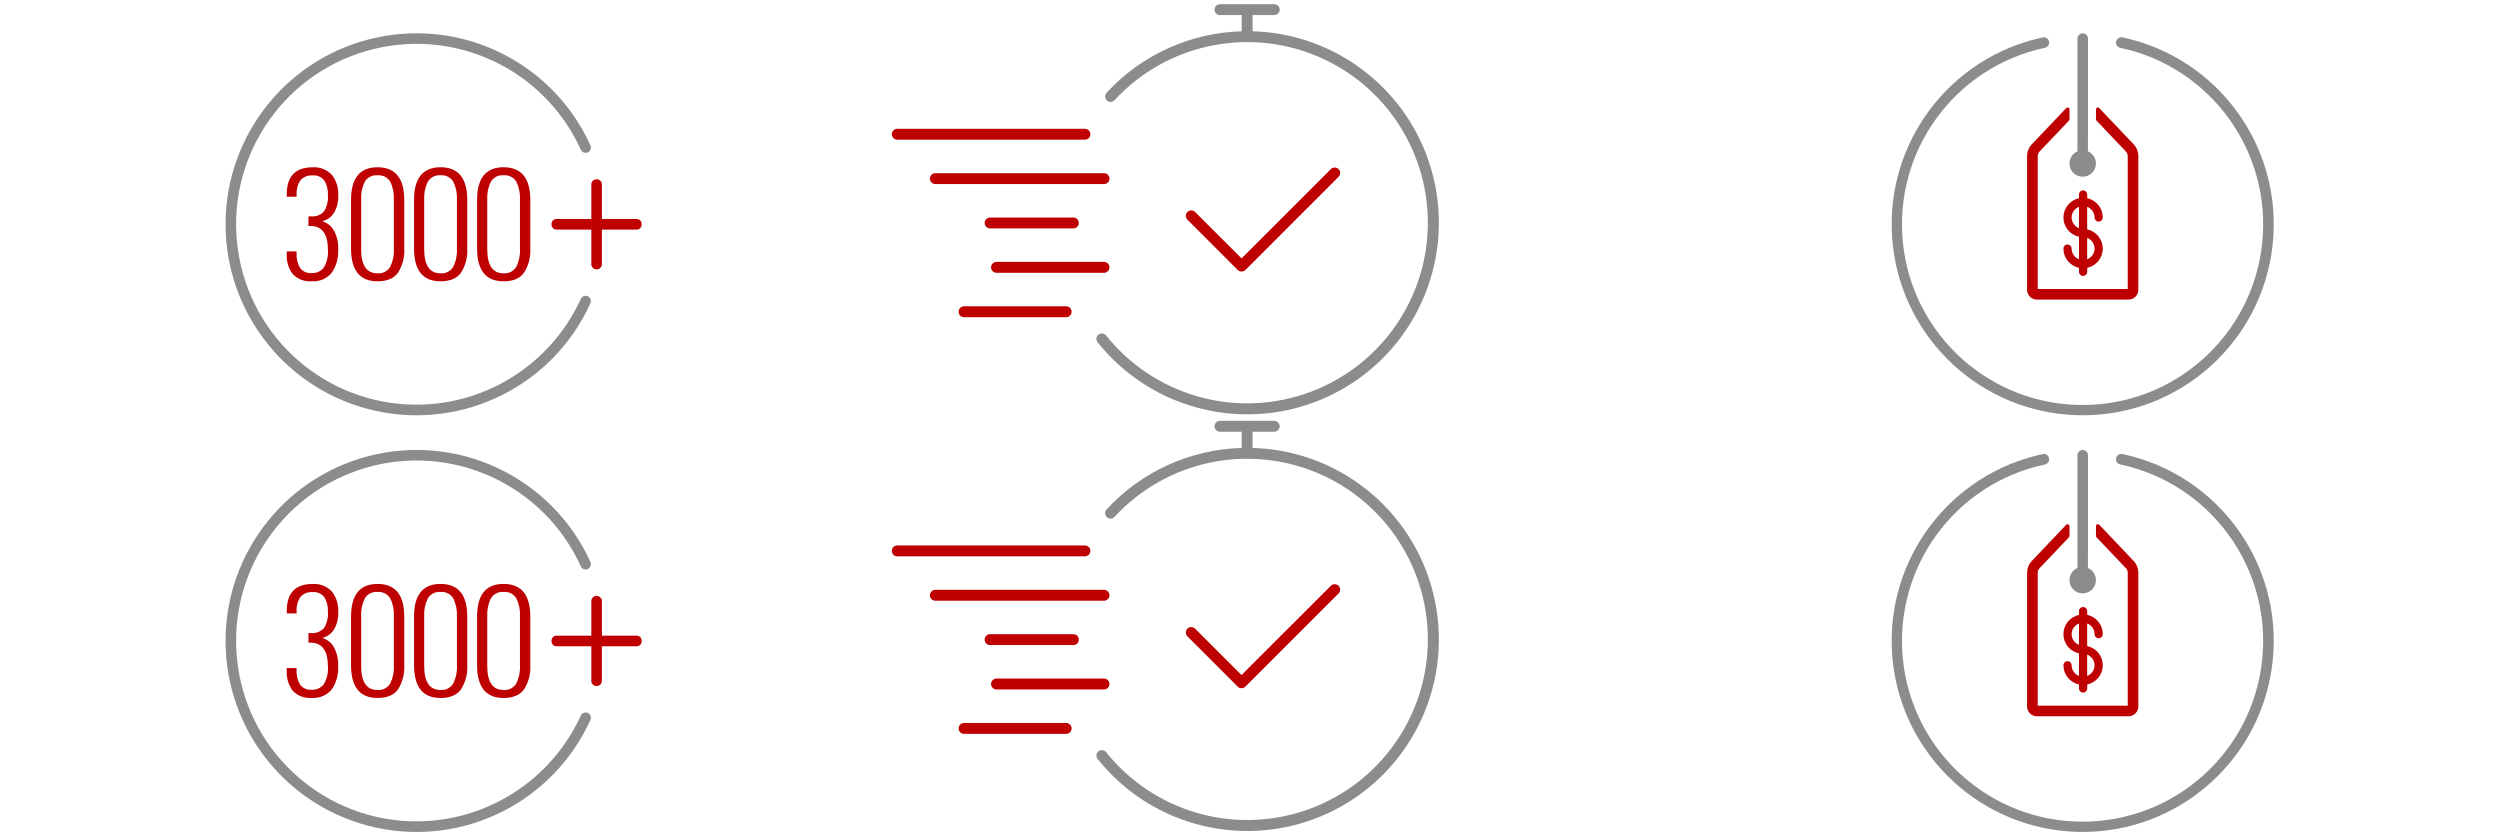
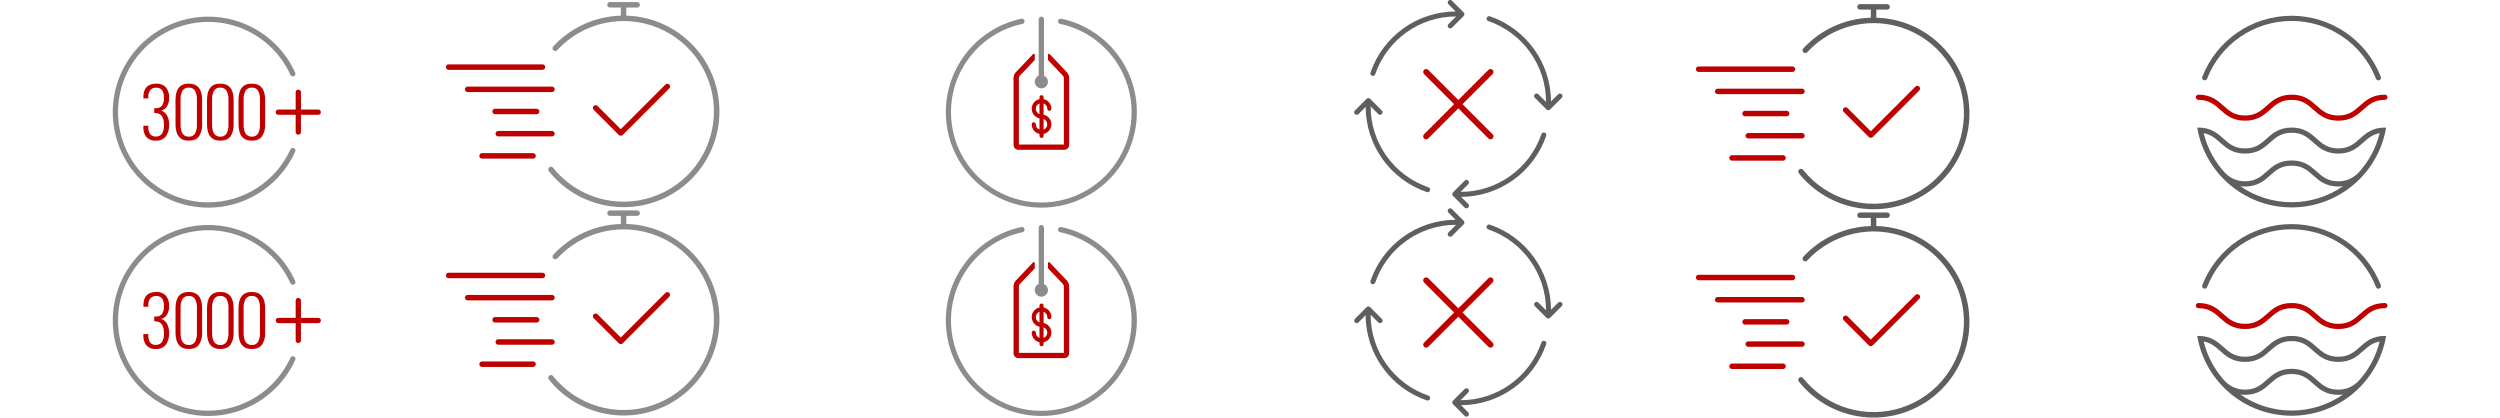
- <svg xmlns="http://www.w3.org/2000/svg" id="icons_spite_technology_200" width="600" height="200" viewBox="0 0 600 200">
-   <g id="icons_spite_technology_200-2" data-name="icons_spite_technology_200" transform="translate(0 100)">
-     <g id="icons_spite_technology_icon_3000">
-       <rect id="Rectangle_2" data-name="Rectangle 2" width="200" height="100" fill="#e2e2e2" opacity="0" />
-       <g id="Icn_3000" transform="translate(54 8)">
-         <path id="Circle" d="M45.912,89.124A43.3,43.3,0,1,1,85.4,27.934a1.252,1.252,0,0,0,1.145.749h0A1.283,1.283,0,0,0,87.7,26.867a45.837,45.837,0,1,0,.013,37.893,1.271,1.271,0,0,0-1.171-1.778h0a1.252,1.252,0,0,0-1.145.749A43.434,43.434,0,0,1,45.912,89.124Z" transform="translate(0 0.002)" fill="#8c8c8c" />
-         <path id="Color_Shape" d="M45.677,19.473V7.838q0-7.832,6.35-7.838c4.276,0,6.426,2.616,6.426,7.838V19.473a9.857,9.857,0,0,1-1.489,5.818c-.992,1.385-2.634,2.084-4.937,2.084C47.8,27.375,45.677,24.746,45.677,19.473ZM49,3.455a8.519,8.519,0,0,0-.878,4.23V19.677c0,3.861,1.3,5.779,3.906,5.779a3.246,3.246,0,0,0,3.054-1.549,8.424,8.424,0,0,0,.891-4.23V7.685a8.506,8.506,0,0,0-.879-4.23,3.234,3.234,0,0,0-3.066-1.525A3.2,3.2,0,0,0,49,3.455ZM30.548,19.473V7.838Q30.548.006,36.9,0c4.276,0,6.426,2.616,6.426,7.838V19.473a9.865,9.865,0,0,1-1.488,5.818c-.993,1.385-2.635,2.084-4.938,2.084C32.672,27.375,30.548,24.746,30.548,19.473ZM33.869,3.455a8.506,8.506,0,0,0-.879,4.23V19.677c0,3.861,1.3,5.779,3.906,5.779a3.248,3.248,0,0,0,3.055-1.549,8.437,8.437,0,0,0,.89-4.23V7.685a8.519,8.519,0,0,0-.878-4.23A3.237,3.237,0,0,0,36.9,1.931,3.2,3.2,0,0,0,33.869,3.455ZM15.43,19.473V7.838Q15.43.006,21.78,0c4.275,0,6.426,2.616,6.426,7.838V19.473a9.865,9.865,0,0,1-1.489,5.818c-.992,1.385-2.635,2.084-4.937,2.084Q15.424,27.375,15.43,19.473ZM18.738,3.455a8.519,8.519,0,0,0-.878,4.23V19.677c0,3.861,1.3,5.779,3.906,5.779a3.233,3.233,0,0,0,3.054-1.549,8.424,8.424,0,0,0,.891-4.23V7.685a8.506,8.506,0,0,0-.879-4.23,3.234,3.234,0,0,0-3.066-1.525A3.2,3.2,0,0,0,18.738,3.455ZM1.451,25.647A7.2,7.2,0,0,1,0,20.859V20.2H2.354v.559A6.224,6.224,0,0,0,3.22,24.2a3.084,3.084,0,0,0,2.748,1.194A3.417,3.417,0,0,0,8.9,24.072a7.343,7.343,0,0,0,.979-4.293q0-5.545-4.008-5.679H5.205V11.788h.661a3.691,3.691,0,0,0,3.079-1.194,6.368,6.368,0,0,0,.929-3.9,6.286,6.286,0,0,0-.827-3.481A3.127,3.127,0,0,0,6.236,1.969,3.544,3.544,0,0,0,3.309,3.087a5.692,5.692,0,0,0-.942,3.531v.458H.013V6.453Q.013.012,6.2.013a5.778,5.778,0,0,1,4.619,1.8,7.26,7.26,0,0,1,1.54,4.878,7.609,7.609,0,0,1-1.044,4.281,4.623,4.623,0,0,1-2.8,1.994,4.659,4.659,0,0,1,2.735,2.1,8.568,8.568,0,0,1,1.094,4.662,9.077,9.077,0,0,1-1.551,5.6,5.7,5.7,0,0,1-4.836,2.033A5.577,5.577,0,0,1,1.451,25.647ZM73.1,23.428V14.964H64.631a1.188,1.188,0,0,1-1.081-1.27,1.189,1.189,0,0,1,1.081-1.271H73.1V3.959a1.287,1.287,0,0,1,2.541,0v8.464H84.1a1.189,1.189,0,0,1,1.081,1.271,1.188,1.188,0,0,1-1.081,1.27H75.637v8.464a1.287,1.287,0,0,1-2.541,0Z" transform="translate(14.818 32.141)" fill="#be0000" />
+ <svg xmlns="http://www.w3.org/2000/svg" id="icons_spite_technology_200" width="1200" height="200.433" viewBox="0 0 1200 200.433">
+   <g id="icons_spite_technology_200_01">
+     <g id="icons_spite_technology_200-2" data-name="icons_spite_technology_200" transform="translate(0 100)">
+       <g id="icons_spite_technology_icon_3000">
+         <rect id="Rectangle_2" data-name="Rectangle 2" width="200" height="100" fill="#e2e2e2" opacity="0" />
+         <g id="Icn_3000" transform="translate(54 8)">
+           <path id="Circle" d="M45.912,89.124A43.3,43.3,0,1,1,85.4,27.934a1.252,1.252,0,0,0,1.145.749h0A1.283,1.283,0,0,0,87.7,26.867a45.837,45.837,0,1,0,.013,37.893,1.271,1.271,0,0,0-1.171-1.778h0a1.252,1.252,0,0,0-1.145.749A43.434,43.434,0,0,1,45.912,89.124Z" transform="translate(0 0.002)" fill="#8c8c8c" />
+           <path id="Color_Shape" d="M45.677,19.473V7.838q0-7.832,6.35-7.838c4.276,0,6.426,2.616,6.426,7.838V19.473a9.857,9.857,0,0,1-1.489,5.818c-.992,1.385-2.634,2.084-4.937,2.084C47.8,27.375,45.677,24.746,45.677,19.473ZM49,3.455a8.519,8.519,0,0,0-.878,4.23V19.677c0,3.861,1.3,5.779,3.906,5.779a3.246,3.246,0,0,0,3.054-1.549,8.424,8.424,0,0,0,.891-4.23V7.685a8.506,8.506,0,0,0-.879-4.23,3.234,3.234,0,0,0-3.066-1.525A3.2,3.2,0,0,0,49,3.455ZM30.548,19.473V7.838Q30.548.006,36.9,0c4.276,0,6.426,2.616,6.426,7.838V19.473a9.865,9.865,0,0,1-1.488,5.818c-.993,1.385-2.635,2.084-4.938,2.084C32.672,27.375,30.548,24.746,30.548,19.473ZM33.869,3.455a8.506,8.506,0,0,0-.879,4.23V19.677c0,3.861,1.3,5.779,3.906,5.779a3.248,3.248,0,0,0,3.055-1.549,8.437,8.437,0,0,0,.89-4.23V7.685a8.519,8.519,0,0,0-.878-4.23A3.237,3.237,0,0,0,36.9,1.931,3.2,3.2,0,0,0,33.869,3.455ZM15.43,19.473V7.838Q15.43.006,21.78,0c4.275,0,6.426,2.616,6.426,7.838V19.473a9.865,9.865,0,0,1-1.489,5.818c-.992,1.385-2.635,2.084-4.937,2.084Q15.424,27.375,15.43,19.473ZM18.738,3.455a8.519,8.519,0,0,0-.878,4.23V19.677c0,3.861,1.3,5.779,3.906,5.779a3.233,3.233,0,0,0,3.054-1.549,8.424,8.424,0,0,0,.891-4.23V7.685a8.506,8.506,0,0,0-.879-4.23,3.234,3.234,0,0,0-3.066-1.525A3.2,3.2,0,0,0,18.738,3.455ZM1.451,25.647A7.2,7.2,0,0,1,0,20.859V20.2H2.354v.559A6.224,6.224,0,0,0,3.22,24.2a3.084,3.084,0,0,0,2.748,1.194A3.417,3.417,0,0,0,8.9,24.072a7.343,7.343,0,0,0,.979-4.293q0-5.545-4.008-5.679H5.205V11.788h.661a3.691,3.691,0,0,0,3.079-1.194,6.368,6.368,0,0,0,.929-3.9,6.286,6.286,0,0,0-.827-3.481A3.127,3.127,0,0,0,6.236,1.969,3.544,3.544,0,0,0,3.309,3.087a5.692,5.692,0,0,0-.942,3.531v.458H.013V6.453Q.013.012,6.2.013a5.778,5.778,0,0,1,4.619,1.8,7.26,7.26,0,0,1,1.54,4.878,7.609,7.609,0,0,1-1.044,4.281,4.623,4.623,0,0,1-2.8,1.994,4.659,4.659,0,0,1,2.735,2.1,8.568,8.568,0,0,1,1.094,4.662,9.077,9.077,0,0,1-1.551,5.6,5.7,5.7,0,0,1-4.836,2.033A5.577,5.577,0,0,1,1.451,25.647ZM73.1,23.428V14.964H64.631a1.188,1.188,0,0,1-1.081-1.27,1.189,1.189,0,0,1,1.081-1.271H73.1V3.959a1.287,1.287,0,0,1,2.541,0v8.464H84.1a1.189,1.189,0,0,1,1.081,1.271,1.188,1.188,0,0,1-1.081,1.27H75.637v8.464a1.287,1.287,0,0,1-2.541,0Z" transform="translate(14.818 32.141)" fill="#be0000" />
+         </g>
+       </g>
+       <g id="icons_spite_technology_icon_speed" transform="translate(201)">
+         <rect id="Rectangle_2-2" data-name="Rectangle 2" width="200" height="100" transform="translate(-1)" fill="#e2e2e2" opacity="0" />
+         <g id="Icn_Speed" transform="translate(13 1)">
+           <path id="Circle-2" data-name="Circle" d="M.294,81.157a1.309,1.309,0,1,1,2.032-1.651A43.349,43.349,0,1,0,4.343,23.051a1.265,1.265,0,0,1-.943.42,1.315,1.315,0,0,1-.971-2.2A45.849,45.849,0,0,1,34.864,6.509V2.621H29.622a1.311,1.311,0,0,1,0-2.621h13.1a1.311,1.311,0,0,1,0,2.621H37.485V6.509c.274.008.55.018.825.03A45.975,45.975,0,1,1,.294,81.157Z" transform="translate(49.137)" fill="#8c8c8c" />
+           <path id="Color_Shape-2" data-name="Color_Shape" d="M17.337,45.225a1.311,1.311,0,0,1,0-2.621H41.909a1.311,1.311,0,0,1,0,2.621ZM25.161,34.57a1.31,1.31,0,1,1,0-2.62h25.8a1.31,1.31,0,0,1,0,2.62Zm57.875-.7L71.006,21.844A1.306,1.306,0,1,1,72.854,20L83.967,31.109l21.44-21.426a1.306,1.306,0,0,1,1.847,1.847L84.9,33.888a1.346,1.346,0,0,1-.931.38A1.272,1.272,0,0,1,83.036,33.874ZM23.588,23.916a1.311,1.311,0,0,1,0-2.621H43.639a1.311,1.311,0,0,1,0,2.621Zm-13.1-10.641a1.31,1.31,0,1,1,0-2.62H50.964a1.31,1.31,0,0,1,0,2.62ZM1.311,2.621A1.311,1.311,0,0,1,1.311,0h45.04a1.311,1.311,0,1,1,0,2.621Z" transform="translate(0 29.905)" fill="#be0000" />
+         </g>
+       </g>
+       <g id="icons_spite_technology_icon_price" transform="translate(415 -1)">
+         <rect id="Rectangle_2-3" data-name="Rectangle 2" width="200" height="100" transform="translate(-15 1)" fill="#e2e2e2" opacity="0" />
+         <g id="Icn_Price" transform="translate(39 9)">
+           <path id="Circle-3" data-name="Circle" d="M42.475,91.544A45.851,45.851,0,0,1,36.274.978a1.271,1.271,0,0,1,.509,2.491,43.341,43.341,0,1,0,18.07,0,1.263,1.263,0,0,1-1.017-1.233A1.292,1.292,0,0,1,55.373.966a45.85,45.85,0,0,1-9.519,90.7C44.738,91.666,43.609,91.626,42.475,91.544Zm2.5-57.26a3.153,3.153,0,0,1-2.16-2.122,3.185,3.185,0,0,1,1.766-3.85V1.271a1.271,1.271,0,1,1,2.542,0l-.013,27.042a3.224,3.224,0,0,1,1.919,2.91,3.174,3.174,0,0,1-3.173,3.18A3.4,3.4,0,0,1,44.979,34.285Z" transform="translate(0)" fill="#8c8c8c" />
+           <path id="Color_Shape-3" data-name="Color_Shape" d="M2.364,46.109A2.359,2.359,0,0,1,0,43.746V11.685A4.122,4.122,0,0,1,1.156,8.813L9.391.147a.461.461,0,0,1,.789.318V2.828a.5.5,0,0,1-.127.317L3,10.566a1.66,1.66,0,0,0-.444,1.118V43.568h21.6V11.685a1.6,1.6,0,0,0-.445-1.118L16.66,3.145a.5.5,0,0,1-.127-.317V.465A.455.455,0,0,1,17.32.147l8.234,8.667A4.139,4.139,0,0,1,26.7,11.685V43.746a2.359,2.359,0,0,1-2.364,2.363ZM12.455,39.4v-.918a4.711,4.711,0,0,1-3.733-4.606.97.97,0,0,1,.977-.989.988.988,0,0,1,.99.989,2.756,2.756,0,0,0,1.766,2.556V31.01a4.714,4.714,0,0,1,0-9.222v-.906a.981.981,0,0,1,.99-.99,1,1,0,0,1,.989.99v.895a4.725,4.725,0,0,1,3.733,4.617.989.989,0,1,1-1.978,0,2.756,2.756,0,0,0-1.767-2.556v5.418a4.713,4.713,0,0,1,.012,9.222V39.4a.99.99,0,1,1-1.979,0Zm1.967-2.968a2.74,2.74,0,0,0,0-5.123ZM10.689,26.394a2.761,2.761,0,0,0,1.766,2.567V23.839A2.728,2.728,0,0,0,10.689,26.394Z" transform="translate(32.5 17.796)" fill="#be0000" />
+         </g>
      </g>
    </g>
-     <g id="icons_spite_technology_icon_speed" transform="translate(201)">
-       <rect id="Rectangle_2-2" data-name="Rectangle 2" width="200" height="100" transform="translate(-1)" fill="#e2e2e2" opacity="0" />
-       <g id="Icn_Speed" transform="translate(13 1)">
-         <path id="Circle-2" data-name="Circle" d="M.294,81.157a1.309,1.309,0,1,1,2.032-1.651A43.349,43.349,0,1,0,4.343,23.051a1.265,1.265,0,0,1-.943.42,1.315,1.315,0,0,1-.971-2.2A45.849,45.849,0,0,1,34.864,6.509V2.621H29.622a1.311,1.311,0,0,1,0-2.621h13.1a1.311,1.311,0,0,1,0,2.621H37.485V6.509c.274.008.55.018.825.03A45.975,45.975,0,1,1,.294,81.157Z" transform="translate(49.137)" fill="#8c8c8c" />
-         <path id="Color_Shape-2" data-name="Color_Shape" d="M17.337,45.225a1.311,1.311,0,0,1,0-2.621H41.909a1.311,1.311,0,0,1,0,2.621ZM25.161,34.57a1.31,1.31,0,1,1,0-2.62h25.8a1.31,1.31,0,0,1,0,2.62Zm57.875-.7L71.006,21.844A1.306,1.306,0,1,1,72.854,20L83.967,31.109l21.44-21.426a1.306,1.306,0,0,1,1.847,1.847L84.9,33.888a1.346,1.346,0,0,1-.931.38A1.272,1.272,0,0,1,83.036,33.874ZM23.588,23.916a1.311,1.311,0,0,1,0-2.621H43.639a1.311,1.311,0,0,1,0,2.621Zm-13.1-10.641a1.31,1.31,0,1,1,0-2.62H50.964a1.31,1.31,0,0,1,0,2.62ZM1.311,2.621A1.311,1.311,0,0,1,1.311,0h45.04a1.311,1.311,0,1,1,0,2.621Z" transform="translate(0 29.905)" fill="#be0000" />
+     <g id="icons_spite_technology_200_hover">
+       <g id="icons_spite_technology_icon_3000-2" data-name="icons_spite_technology_icon_3000">
+         <rect id="Rectangle_2-4" data-name="Rectangle 2" width="200" height="100" fill="#e2e2e2" opacity="0" />
+         <g id="Icn_3000-2" data-name="Icn_3000" transform="translate(54 8)">
+           <path id="Circle-4" data-name="Circle" d="M45.912,89.124A43.3,43.3,0,1,1,85.4,27.934a1.252,1.252,0,0,0,1.145.749h0A1.283,1.283,0,0,0,87.7,26.867a45.837,45.837,0,1,0,.013,37.893,1.271,1.271,0,0,0-1.171-1.778h0a1.252,1.252,0,0,0-1.145.749A43.434,43.434,0,0,1,45.912,89.124Z" transform="translate(0 0.002)" fill="#8c8c8c" />
+           <path id="Color_Shape-4" data-name="Color_Shape" d="M45.677,19.473V7.838q0-7.832,6.35-7.838c4.276,0,6.426,2.616,6.426,7.838V19.473a9.857,9.857,0,0,1-1.489,5.818c-.992,1.385-2.634,2.084-4.937,2.084C47.8,27.375,45.677,24.746,45.677,19.473ZM49,3.455a8.519,8.519,0,0,0-.878,4.23V19.677c0,3.861,1.3,5.779,3.906,5.779a3.246,3.246,0,0,0,3.054-1.549,8.424,8.424,0,0,0,.891-4.23V7.685a8.506,8.506,0,0,0-.879-4.23,3.234,3.234,0,0,0-3.066-1.525A3.2,3.2,0,0,0,49,3.455ZM30.548,19.473V7.838Q30.548.006,36.9,0c4.276,0,6.426,2.616,6.426,7.838V19.473a9.865,9.865,0,0,1-1.488,5.818c-.993,1.385-2.635,2.084-4.938,2.084C32.672,27.375,30.548,24.746,30.548,19.473ZM33.869,3.455a8.506,8.506,0,0,0-.879,4.23V19.677c0,3.861,1.3,5.779,3.906,5.779a3.248,3.248,0,0,0,3.055-1.549,8.437,8.437,0,0,0,.89-4.23V7.685a8.519,8.519,0,0,0-.878-4.23A3.237,3.237,0,0,0,36.9,1.931,3.2,3.2,0,0,0,33.869,3.455ZM15.43,19.473V7.838Q15.43.006,21.78,0c4.275,0,6.426,2.616,6.426,7.838V19.473a9.865,9.865,0,0,1-1.489,5.818c-.992,1.385-2.635,2.084-4.937,2.084Q15.424,27.375,15.43,19.473ZM18.738,3.455a8.519,8.519,0,0,0-.878,4.23V19.677c0,3.861,1.3,5.779,3.906,5.779a3.233,3.233,0,0,0,3.054-1.549,8.424,8.424,0,0,0,.891-4.23V7.685a8.506,8.506,0,0,0-.879-4.23,3.234,3.234,0,0,0-3.066-1.525A3.2,3.2,0,0,0,18.738,3.455ZM1.451,25.647A7.2,7.2,0,0,1,0,20.859V20.2H2.354v.559A6.224,6.224,0,0,0,3.22,24.2a3.084,3.084,0,0,0,2.748,1.194A3.417,3.417,0,0,0,8.9,24.072a7.343,7.343,0,0,0,.979-4.293q0-5.545-4.008-5.679H5.205V11.788h.661a3.691,3.691,0,0,0,3.079-1.194,6.368,6.368,0,0,0,.929-3.9,6.286,6.286,0,0,0-.827-3.481A3.127,3.127,0,0,0,6.236,1.969,3.544,3.544,0,0,0,3.309,3.087a5.692,5.692,0,0,0-.942,3.531v.458H.013V6.453Q.013.012,6.2.013a5.778,5.778,0,0,1,4.619,1.8,7.26,7.26,0,0,1,1.54,4.878,7.609,7.609,0,0,1-1.044,4.281,4.623,4.623,0,0,1-2.8,1.994,4.659,4.659,0,0,1,2.735,2.1,8.568,8.568,0,0,1,1.094,4.662,9.077,9.077,0,0,1-1.551,5.6,5.7,5.7,0,0,1-4.836,2.033A5.577,5.577,0,0,1,1.451,25.647ZM73.1,23.428V14.964H64.631a1.188,1.188,0,0,1-1.081-1.27,1.189,1.189,0,0,1,1.081-1.271H73.1V3.959a1.287,1.287,0,0,1,2.541,0v8.464H84.1a1.189,1.189,0,0,1,1.081,1.271,1.188,1.188,0,0,1-1.081,1.27H75.637v8.464a1.287,1.287,0,0,1-2.541,0Z" transform="translate(14.818 32.141)" fill="#be0000" />
+         </g>
      </g>
-     </g>
-     <g id="icons_spite_technology_icon_price" transform="translate(415 -1)">
-       <rect id="Rectangle_2-3" data-name="Rectangle 2" width="200" height="100" transform="translate(-15 1)" fill="#e2e2e2" opacity="0" />
-       <g id="Icn_Price" transform="translate(39 9)">
-         <path id="Circle-3" data-name="Circle" d="M42.475,91.544A45.851,45.851,0,0,1,36.274.978a1.271,1.271,0,0,1,.509,2.491,43.341,43.341,0,1,0,18.07,0,1.263,1.263,0,0,1-1.017-1.233A1.292,1.292,0,0,1,55.373.966a45.85,45.85,0,0,1-9.519,90.7C44.738,91.666,43.609,91.626,42.475,91.544Zm2.5-57.26a3.153,3.153,0,0,1-2.16-2.122,3.185,3.185,0,0,1,1.766-3.85V1.271a1.271,1.271,0,1,1,2.542,0l-.013,27.042a3.224,3.224,0,0,1,1.919,2.91,3.174,3.174,0,0,1-3.173,3.18A3.4,3.4,0,0,1,44.979,34.285Z" transform="translate(0)" fill="#8c8c8c" />
-         <path id="Color_Shape-3" data-name="Color_Shape" d="M2.364,46.109A2.359,2.359,0,0,1,0,43.746V11.685A4.122,4.122,0,0,1,1.156,8.813L9.391.147a.461.461,0,0,1,.789.318V2.828a.5.5,0,0,1-.127.317L3,10.566a1.66,1.66,0,0,0-.444,1.118V43.568h21.6V11.685a1.6,1.6,0,0,0-.445-1.118L16.66,3.145a.5.5,0,0,1-.127-.317V.465A.455.455,0,0,1,17.32.147l8.234,8.667A4.139,4.139,0,0,1,26.7,11.685V43.746a2.359,2.359,0,0,1-2.364,2.363ZM12.455,39.4v-.918a4.711,4.711,0,0,1-3.733-4.606.97.97,0,0,1,.977-.989.988.988,0,0,1,.99.989,2.756,2.756,0,0,0,1.766,2.556V31.01a4.714,4.714,0,0,1,0-9.222v-.906a.981.981,0,0,1,.99-.99,1,1,0,0,1,.989.99v.895a4.725,4.725,0,0,1,3.733,4.617.989.989,0,1,1-1.978,0,2.756,2.756,0,0,0-1.767-2.556v5.418a4.713,4.713,0,0,1,.012,9.222V39.4a.99.99,0,1,1-1.979,0Zm1.967-2.968a2.74,2.74,0,0,0,0-5.123ZM10.689,26.394a2.761,2.761,0,0,0,1.766,2.567V23.839A2.728,2.728,0,0,0,10.689,26.394Z" transform="translate(32.5 17.796)" fill="#be0000" />
+       <g id="icons_spite_technology_icon_speed-2" data-name="icons_spite_technology_icon_speed" transform="translate(201)">
+         <rect id="Rectangle_2-5" data-name="Rectangle 2" width="200" height="100" transform="translate(-1)" fill="#e2e2e2" opacity="0" />
+         <g id="Icn_Speed-2" data-name="Icn_Speed" transform="translate(13 1)">
+           <path id="Circle-5" data-name="Circle" d="M.294,81.157a1.309,1.309,0,1,1,2.032-1.651A43.349,43.349,0,1,0,4.343,23.051a1.265,1.265,0,0,1-.943.42,1.315,1.315,0,0,1-.971-2.2A45.849,45.849,0,0,1,34.864,6.509V2.621H29.622a1.311,1.311,0,0,1,0-2.621h13.1a1.311,1.311,0,0,1,0,2.621H37.485V6.509c.274.008.55.018.825.03A45.975,45.975,0,1,1,.294,81.157Z" transform="translate(49.137)" fill="#8c8c8c" />
+           <path id="Color_Shape-5" data-name="Color_Shape" d="M17.337,45.225a1.311,1.311,0,0,1,0-2.621H41.909a1.311,1.311,0,0,1,0,2.621ZM25.161,34.57a1.31,1.31,0,1,1,0-2.62h25.8a1.31,1.31,0,0,1,0,2.62Zm57.875-.7L71.006,21.844A1.306,1.306,0,1,1,72.854,20L83.967,31.109l21.44-21.426a1.306,1.306,0,0,1,1.847,1.847L84.9,33.888a1.346,1.346,0,0,1-.931.38A1.272,1.272,0,0,1,83.036,33.874ZM23.588,23.916a1.311,1.311,0,0,1,0-2.621H43.639a1.311,1.311,0,0,1,0,2.621Zm-13.1-10.641a1.31,1.31,0,1,1,0-2.62H50.964a1.31,1.31,0,0,1,0,2.62ZM1.311,2.621A1.311,1.311,0,0,1,1.311,0h45.04a1.311,1.311,0,1,1,0,2.621Z" transform="translate(0 29.905)" fill="#be0000" />
+         </g>
+       </g>
+       <g id="icons_spite_technology_icon_price-2" data-name="icons_spite_technology_icon_price" transform="translate(415 -1)">
+         <rect id="Rectangle_2-6" data-name="Rectangle 2" width="200" height="100" transform="translate(-15 1)" fill="#e2e2e2" opacity="0" />
+         <g id="Icn_Price-2" data-name="Icn_Price" transform="translate(39 9)">
+           <path id="Circle-6" data-name="Circle" d="M42.475,91.544A45.851,45.851,0,0,1,36.274.978a1.271,1.271,0,0,1,.509,2.491,43.341,43.341,0,1,0,18.07,0,1.263,1.263,0,0,1-1.017-1.233A1.292,1.292,0,0,1,55.373.966a45.85,45.85,0,0,1-9.519,90.7C44.738,91.666,43.609,91.626,42.475,91.544Zm2.5-57.26a3.153,3.153,0,0,1-2.16-2.122,3.185,3.185,0,0,1,1.766-3.85V1.271a1.271,1.271,0,1,1,2.542,0l-.013,27.042a3.224,3.224,0,0,1,1.919,2.91,3.174,3.174,0,0,1-3.173,3.18A3.4,3.4,0,0,1,44.979,34.285Z" transform="translate(0)" fill="#8c8c8c" />
+           <path id="Color_Shape-6" data-name="Color_Shape" d="M2.364,46.109A2.359,2.359,0,0,1,0,43.746V11.685A4.122,4.122,0,0,1,1.156,8.813L9.391.147a.461.461,0,0,1,.789.318V2.828a.5.5,0,0,1-.127.317L3,10.566a1.66,1.66,0,0,0-.444,1.118V43.568h21.6V11.685a1.6,1.6,0,0,0-.445-1.118L16.66,3.145a.5.5,0,0,1-.127-.317V.465A.455.455,0,0,1,17.32.147l8.234,8.667A4.139,4.139,0,0,1,26.7,11.685V43.746a2.359,2.359,0,0,1-2.364,2.363ZM12.455,39.4v-.918a4.711,4.711,0,0,1-3.733-4.606.97.97,0,0,1,.977-.989.988.988,0,0,1,.99.989,2.756,2.756,0,0,0,1.766,2.556V31.01a4.714,4.714,0,0,1,0-9.222v-.906a.981.981,0,0,1,.99-.99,1,1,0,0,1,.989.99v.895a4.725,4.725,0,0,1,3.733,4.617.989.989,0,1,1-1.978,0,2.756,2.756,0,0,0-1.767-2.556v5.418a4.713,4.713,0,0,1,.012,9.222V39.4a.99.99,0,1,1-1.979,0Zm1.967-2.968a2.74,2.74,0,0,0,0-5.123ZM10.689,26.394a2.761,2.761,0,0,0,1.766,2.567V23.839A2.728,2.728,0,0,0,10.689,26.394Z" transform="translate(32.5 17.796)" fill="#be0000" />
+         </g>
      </g>
    </g>
  </g>
-   <g id="icons_spite_technology_200_hover">
-     <g id="icons_spite_technology_icon_3000-2" data-name="icons_spite_technology_icon_3000">
-       <rect id="Rectangle_2-4" data-name="Rectangle 2" width="200" height="100" fill="#e2e2e2" opacity="0" />
-       <g id="Icn_3000-2" data-name="Icn_3000" transform="translate(54 8)">
-         <path id="Circle-4" data-name="Circle" d="M45.912,89.124A43.3,43.3,0,1,1,85.4,27.934a1.252,1.252,0,0,0,1.145.749h0A1.283,1.283,0,0,0,87.7,26.867a45.837,45.837,0,1,0,.013,37.893,1.271,1.271,0,0,0-1.171-1.778h0a1.252,1.252,0,0,0-1.145.749A43.434,43.434,0,0,1,45.912,89.124Z" transform="translate(0 0.002)" fill="#8c8c8c" />
-         <path id="Color_Shape-4" data-name="Color_Shape" d="M45.677,19.473V7.838q0-7.832,6.35-7.838c4.276,0,6.426,2.616,6.426,7.838V19.473a9.857,9.857,0,0,1-1.489,5.818c-.992,1.385-2.634,2.084-4.937,2.084C47.8,27.375,45.677,24.746,45.677,19.473ZM49,3.455a8.519,8.519,0,0,0-.878,4.23V19.677c0,3.861,1.3,5.779,3.906,5.779a3.246,3.246,0,0,0,3.054-1.549,8.424,8.424,0,0,0,.891-4.23V7.685a8.506,8.506,0,0,0-.879-4.23,3.234,3.234,0,0,0-3.066-1.525A3.2,3.2,0,0,0,49,3.455ZM30.548,19.473V7.838Q30.548.006,36.9,0c4.276,0,6.426,2.616,6.426,7.838V19.473a9.865,9.865,0,0,1-1.488,5.818c-.993,1.385-2.635,2.084-4.938,2.084C32.672,27.375,30.548,24.746,30.548,19.473ZM33.869,3.455a8.506,8.506,0,0,0-.879,4.23V19.677c0,3.861,1.3,5.779,3.906,5.779a3.248,3.248,0,0,0,3.055-1.549,8.437,8.437,0,0,0,.89-4.23V7.685a8.519,8.519,0,0,0-.878-4.23A3.237,3.237,0,0,0,36.9,1.931,3.2,3.2,0,0,0,33.869,3.455ZM15.43,19.473V7.838Q15.43.006,21.78,0c4.275,0,6.426,2.616,6.426,7.838V19.473a9.865,9.865,0,0,1-1.489,5.818c-.992,1.385-2.635,2.084-4.937,2.084Q15.424,27.375,15.43,19.473ZM18.738,3.455a8.519,8.519,0,0,0-.878,4.23V19.677c0,3.861,1.3,5.779,3.906,5.779a3.233,3.233,0,0,0,3.054-1.549,8.424,8.424,0,0,0,.891-4.23V7.685a8.506,8.506,0,0,0-.879-4.23,3.234,3.234,0,0,0-3.066-1.525A3.2,3.2,0,0,0,18.738,3.455ZM1.451,25.647A7.2,7.2,0,0,1,0,20.859V20.2H2.354v.559A6.224,6.224,0,0,0,3.22,24.2a3.084,3.084,0,0,0,2.748,1.194A3.417,3.417,0,0,0,8.9,24.072a7.343,7.343,0,0,0,.979-4.293q0-5.545-4.008-5.679H5.205V11.788h.661a3.691,3.691,0,0,0,3.079-1.194,6.368,6.368,0,0,0,.929-3.9,6.286,6.286,0,0,0-.827-3.481A3.127,3.127,0,0,0,6.236,1.969,3.544,3.544,0,0,0,3.309,3.087a5.692,5.692,0,0,0-.942,3.531v.458H.013V6.453Q.013.012,6.2.013a5.778,5.778,0,0,1,4.619,1.8,7.26,7.26,0,0,1,1.54,4.878,7.609,7.609,0,0,1-1.044,4.281,4.623,4.623,0,0,1-2.8,1.994,4.659,4.659,0,0,1,2.735,2.1,8.568,8.568,0,0,1,1.094,4.662,9.077,9.077,0,0,1-1.551,5.6,5.7,5.7,0,0,1-4.836,2.033A5.577,5.577,0,0,1,1.451,25.647ZM73.1,23.428V14.964H64.631a1.188,1.188,0,0,1-1.081-1.27,1.189,1.189,0,0,1,1.081-1.271H73.1V3.959a1.287,1.287,0,0,1,2.541,0v8.464H84.1a1.189,1.189,0,0,1,1.081,1.271,1.188,1.188,0,0,1-1.081,1.27H75.637v8.464a1.287,1.287,0,0,1-2.541,0Z" transform="translate(14.818 32.141)" fill="#be0000" />
+   <g id="icons_spite_technology_200_02" transform="translate(600)">
+     <g id="icons_spite_technology_200-3" data-name="icons_spite_technology_200" transform="translate(0 100)">
+       <g id="icons_spite_technology_icon_norequotes">
+         <rect id="Rectangle_2-7" data-name="Rectangle 2" width="200" height="99.558" fill="#e2e2e2" opacity="0" />
+         <g id="Icn_No_Requotes" transform="translate(50 0)">
+           <path id="Grey_Shape" d="M53.042,99.646l-5.616-5.614a1.2,1.2,0,0,1,0-1.7l5.616-5.615a1.209,1.209,0,0,1,2.061.856,1.2,1.2,0,0,1-.35.855L51.077,92.1h.013A41.086,41.086,0,0,0,89.9,64.359a1.212,1.212,0,0,1,2.3.759A43.448,43.448,0,0,1,51.318,94.5l3.434,3.433a1.247,1.247,0,0,1,.35.856A1.209,1.209,0,0,1,53.883,100,1.174,1.174,0,0,1,53.042,99.646ZM34.885,92.2A43.451,43.451,0,0,1,5.5,51.323L2.065,54.756a1.245,1.245,0,0,1-.856.35,1.208,1.208,0,0,1-.855-2.06l5.614-5.614a1.2,1.2,0,0,1,1.7,0l5.613,5.614a1.208,1.208,0,0,1-.855,2.06,1.189,1.189,0,0,1-.856-.35L7.9,51.082v.013A41.085,41.085,0,0,0,35.643,89.9a1.215,1.215,0,0,1-.379,2.364A1.179,1.179,0,0,1,34.885,92.2ZM92.33,52.564,86.716,46.95a1.208,1.208,0,0,1,.855-2.06,1.193,1.193,0,0,1,.855.35L92.1,48.914V48.9A41.085,41.085,0,0,0,64.354,10.1a1.206,1.206,0,0,1,.76-2.289A43.447,43.447,0,0,1,94.5,48.685l3.434-3.434a1.24,1.24,0,0,1,.855-.348,1.2,1.2,0,0,1,.855,2.047l-5.614,5.614a1.2,1.2,0,0,1-1.7,0ZM7.813,34.891a43.43,43.43,0,0,1,40.867-29.4L45.247,2.061a1.242,1.242,0,0,1-.35-.855,1.2,1.2,0,0,1,2.06-.844l5.614,5.614a1.2,1.2,0,0,1,0,1.7l-5.614,5.614a1.208,1.208,0,0,1-2.06-.855,1.191,1.191,0,0,1,.35-.855L48.921,7.9h-.011A41.087,41.087,0,0,0,10.1,35.65a1.206,1.206,0,0,1-2.288-.759Z" fill="#5f5f5f" />
+           <path id="Color_Shape-7" data-name="Color_Shape" d="M60.335,28.01a1.414,1.414,0,0,0-2.41-1L43.467,41.467,29.01,27.01a1.414,1.414,0,0,0-2,2L41.467,43.466,27.01,57.923a1.425,1.425,0,0,0,0,2,1.392,1.392,0,0,0,1,.41,1.413,1.413,0,0,0,1-.41L43.467,45.466,57.925,59.923a1.392,1.392,0,0,0,1,.41,1.414,1.414,0,0,0,1-2.409L45.467,43.466,59.925,29.009A1.392,1.392,0,0,0,60.335,28.01Z" transform="translate(6.531 6.538)" fill="#be0000" />
+         </g>
+       </g>
+       <g id="icons_spite_technology_icon_speed2" transform="translate(200)">
+         <rect id="Rectangle_2-8" data-name="Rectangle 2" width="200" height="99.558" fill="#e2e2e2" opacity="0" />
+         <g id="Icn_Speed-3" data-name="Icn_Speed" transform="translate(14 1.991)">
+           <path id="Grey_Shape-2" data-name="Grey_Shape" d="M.294,81.157a1.309,1.309,0,1,1,2.032-1.651A43.349,43.349,0,1,0,4.343,23.051a1.265,1.265,0,0,1-.943.42,1.315,1.315,0,0,1-.971-2.2A45.849,45.849,0,0,1,34.864,6.509V2.621H29.622a1.311,1.311,0,0,1,0-2.621h13.1a1.311,1.311,0,0,1,0,2.621H37.485V6.509c.274.008.55.018.825.03A45.975,45.975,0,1,1,.294,81.157Z" transform="translate(49.137)" fill="#5f5f5f" />
+           <path id="Color_Shape-8" data-name="Color_Shape" d="M17.337,45.225a1.311,1.311,0,0,1,0-2.621H41.909a1.311,1.311,0,0,1,0,2.621ZM25.161,34.57a1.31,1.31,0,1,1,0-2.62h25.8a1.31,1.31,0,0,1,0,2.62Zm57.875-.7L71.006,21.844A1.306,1.306,0,1,1,72.854,20L83.967,31.109l21.44-21.426a1.306,1.306,0,0,1,1.847,1.847L84.9,33.888a1.346,1.346,0,0,1-.931.38A1.272,1.272,0,0,1,83.036,33.874ZM23.588,23.916a1.311,1.311,0,0,1,0-2.621H43.639a1.311,1.311,0,0,1,0,2.621Zm-13.1-10.641a1.31,1.31,0,1,1,0-2.62H50.964a1.31,1.31,0,0,1,0,2.62ZM1.311,2.621A1.311,1.311,0,0,1,1.311,0h45.04a1.311,1.311,0,1,1,0,2.621Z" transform="translate(0 29.905)" fill="#be0000" />
+         </g>
+       </g>
+       <g id="icons_spite_technology_icon_deep" transform="translate(400)">
+         <rect id="Rectangle_2-9" data-name="Rectangle 2" width="200" height="99.558" fill="#e2e2e2" opacity="0" />
+         <g id="Icn_Deep_Liquidity" transform="translate(54 7.559)">
+           <path id="Grey_Shape-3" data-name="Grey_Shape" d="M.471,56.15l-.01,0c-.038-.162-.062-.332-.1-.5C.3,55.385.24,55.125.189,54.861H.207C.139,54.516.062,54.175,0,53.829a1.207,1.207,0,0,1,.575-.159c6.069,0,9.229,2.825,12.02,5.318,2.693,2.409,5.237,4.682,10.353,4.682S30.609,61.4,33.3,58.988c2.788-2.493,5.947-5.318,12.02-5.318s9.232,2.825,12.021,5.318c2.7,2.409,5.24,4.682,10.354,4.682s7.663-2.273,10.358-4.682C80.843,56.5,84,53.67,90.075,53.67a1.237,1.237,0,0,1,.574.156c-.061.349-.139.69-.206,1.035h.017c-.054.274-.121.541-.179.812-.034.159-.058.318-.092.474l-.01,0a45.986,45.986,0,0,1-89.709,0ZM45.325,89.5A43.214,43.214,0,0,0,69.99,81.8a17.343,17.343,0,0,1-2.294.162c-6.068,0-9.231-2.825-12.02-5.318-2.7-2.405-5.24-4.682-10.355-4.682s-7.658,2.273-10.354,4.682c-2.788,2.493-5.947,5.318-12.02,5.318A16.668,16.668,0,0,1,20.66,81.8,43.224,43.224,0,0,0,45.325,89.5ZM57.342,74.78c2.7,2.409,5.24,4.682,10.354,4.682a12.871,12.871,0,0,0,9.161-3.626,1.237,1.237,0,0,1,.213-.146A43.446,43.446,0,0,0,87.564,56.38c-3.519.612-5.633,2.5-7.845,4.472C76.932,63.346,73.769,66.17,67.7,66.17s-9.231-2.825-12.02-5.318c-2.7-2.409-5.24-4.682-10.355-4.682s-7.658,2.273-10.354,4.682c-2.788,2.493-5.947,5.318-12.02,5.318s-9.232-2.825-12.02-5.318C8.715,58.877,6.6,56.992,3.086,56.38A43.5,43.5,0,0,0,13.59,75.7a1.332,1.332,0,0,1,.21.139,12.855,12.855,0,0,0,9.147,3.62c5.114,0,7.662-2.273,10.354-4.682,2.788-2.493,5.947-5.318,12.02-5.318S54.554,72.287,57.342,74.78ZM85.8,30.233a43.488,43.488,0,0,0-81.068,0,1.243,1.243,0,0,1-2.324-.88,45.968,45.968,0,0,1,85.721,0,1.244,1.244,0,0,1-2.328.88Z" transform="translate(0.675)" fill="#5f5f5f" />
+           <path id="Color_Shape-9" data-name="Color_Shape" d="M2748.373,2355.135c-6.071,0-9.232-2.825-12.021-5.318-2.7-2.408-5.239-4.682-10.356-4.682s-7.66,2.274-10.353,4.682c-2.789,2.493-5.95,5.318-12.021,5.318s-9.231-2.825-12.019-5.318c-2.694-2.408-5.238-4.682-10.353-4.682a1.25,1.25,0,0,1,0-2.5c6.07,0,9.23,2.825,12.019,5.318,2.693,2.408,5.237,4.682,10.353,4.682s7.661-2.274,10.355-4.682c2.788-2.493,5.949-5.318,12.019-5.318s9.233,2.825,12.022,5.318c2.694,2.408,5.238,4.682,10.355,4.682s7.661-2.274,10.356-4.682c2.789-2.493,5.95-5.318,12.021-5.318a1.25,1.25,0,0,1,0,2.5c-5.117,0-7.661,2.274-10.355,4.682C2757.6,2352.31,2754.444,2355.135,2748.373,2355.135Z" transform="translate(-2680 -2304.756)" fill="#be0000" />
+         </g>
      </g>
    </g>
-     <g id="icons_spite_technology_icon_speed-2" data-name="icons_spite_technology_icon_speed" transform="translate(201)">
-       <rect id="Rectangle_2-5" data-name="Rectangle 2" width="200" height="100" transform="translate(-1)" fill="#e2e2e2" opacity="0" />
-       <g id="Icn_Speed-2" data-name="Icn_Speed" transform="translate(13 1)">
-         <path id="Circle-5" data-name="Circle" d="M.294,81.157a1.309,1.309,0,1,1,2.032-1.651A43.349,43.349,0,1,0,4.343,23.051a1.265,1.265,0,0,1-.943.42,1.315,1.315,0,0,1-.971-2.2A45.849,45.849,0,0,1,34.864,6.509V2.621H29.622a1.311,1.311,0,0,1,0-2.621h13.1a1.311,1.311,0,0,1,0,2.621H37.485V6.509c.274.008.55.018.825.03A45.975,45.975,0,1,1,.294,81.157Z" transform="translate(49.137)" fill="#8c8c8c" />
-         <path id="Color_Shape-5" data-name="Color_Shape" d="M17.337,45.225a1.311,1.311,0,0,1,0-2.621H41.909a1.311,1.311,0,0,1,0,2.621ZM25.161,34.57a1.31,1.31,0,1,1,0-2.62h25.8a1.31,1.31,0,0,1,0,2.62Zm57.875-.7L71.006,21.844A1.306,1.306,0,1,1,72.854,20L83.967,31.109l21.44-21.426a1.306,1.306,0,0,1,1.847,1.847L84.9,33.888a1.346,1.346,0,0,1-.931.38A1.272,1.272,0,0,1,83.036,33.874ZM23.588,23.916a1.311,1.311,0,0,1,0-2.621H43.639a1.311,1.311,0,0,1,0,2.621Zm-13.1-10.641a1.31,1.31,0,1,1,0-2.62H50.964a1.31,1.31,0,0,1,0,2.62ZM1.311,2.621A1.311,1.311,0,0,1,1.311,0h45.04a1.311,1.311,0,1,1,0,2.621Z" transform="translate(0 29.905)" fill="#be0000" />
+     <g id="icons_spite_technology_200_hover-2" data-name="icons_spite_technology_200_hover">
+       <g id="icons_spite_technology_icon_norequotes-2" data-name="icons_spite_technology_icon_norequotes">
+         <rect id="Rectangle_2-10" data-name="Rectangle 2" width="200" height="99.558" fill="#e2e2e2" opacity="0" />
+         <g id="Icn_No_Requotes-2" data-name="Icn_No_Requotes" transform="translate(50 0)">
+           <path id="Grey_Shape-4" data-name="Grey_Shape" d="M53.042,99.646l-5.616-5.614a1.2,1.2,0,0,1,0-1.7l5.616-5.615a1.209,1.209,0,0,1,2.061.856,1.2,1.2,0,0,1-.35.855L51.077,92.1h.013A41.086,41.086,0,0,0,89.9,64.359a1.212,1.212,0,0,1,2.3.759A43.448,43.448,0,0,1,51.318,94.5l3.434,3.433a1.247,1.247,0,0,1,.35.856A1.209,1.209,0,0,1,53.883,100,1.174,1.174,0,0,1,53.042,99.646ZM34.885,92.2A43.451,43.451,0,0,1,5.5,51.323L2.065,54.756a1.245,1.245,0,0,1-.856.35,1.208,1.208,0,0,1-.855-2.06l5.614-5.614a1.2,1.2,0,0,1,1.7,0l5.613,5.614a1.208,1.208,0,0,1-.855,2.06,1.189,1.189,0,0,1-.856-.35L7.9,51.082v.013A41.085,41.085,0,0,0,35.643,89.9a1.215,1.215,0,0,1-.379,2.364A1.179,1.179,0,0,1,34.885,92.2ZM92.33,52.564,86.716,46.95a1.208,1.208,0,0,1,.855-2.06,1.193,1.193,0,0,1,.855.35L92.1,48.914V48.9A41.085,41.085,0,0,0,64.354,10.1a1.206,1.206,0,0,1,.76-2.289A43.447,43.447,0,0,1,94.5,48.685l3.434-3.434a1.24,1.24,0,0,1,.855-.348,1.2,1.2,0,0,1,.855,2.047l-5.614,5.614a1.2,1.2,0,0,1-1.7,0ZM7.813,34.891a43.43,43.43,0,0,1,40.867-29.4L45.247,2.061a1.242,1.242,0,0,1-.35-.855,1.2,1.2,0,0,1,2.06-.844l5.614,5.614a1.2,1.2,0,0,1,0,1.7l-5.614,5.614a1.208,1.208,0,0,1-2.06-.855,1.191,1.191,0,0,1,.35-.855L48.921,7.9h-.011A41.087,41.087,0,0,0,10.1,35.65a1.206,1.206,0,0,1-2.288-.759Z" fill="#5f5f5f" />
+           <path id="Color_Shape-10" data-name="Color_Shape" d="M60.335,28.01a1.414,1.414,0,0,0-2.41-1L43.467,41.467,29.01,27.01a1.414,1.414,0,0,0-2,2L41.467,43.466,27.01,57.923a1.425,1.425,0,0,0,0,2,1.392,1.392,0,0,0,1,.41,1.413,1.413,0,0,0,1-.41L43.467,45.466,57.925,59.923a1.392,1.392,0,0,0,1,.41,1.414,1.414,0,0,0,1-2.409L45.467,43.466,59.925,29.009A1.392,1.392,0,0,0,60.335,28.01Z" transform="translate(6.531 6.538)" fill="#be0000" />
+         </g>
      </g>
-     </g>
-     <g id="icons_spite_technology_icon_price-2" data-name="icons_spite_technology_icon_price" transform="translate(415 -1)">
-       <rect id="Rectangle_2-6" data-name="Rectangle 2" width="200" height="100" transform="translate(-15 1)" fill="#e2e2e2" opacity="0" />
-       <g id="Icn_Price-2" data-name="Icn_Price" transform="translate(39 9)">
-         <path id="Circle-6" data-name="Circle" d="M42.475,91.544A45.851,45.851,0,0,1,36.274.978a1.271,1.271,0,0,1,.509,2.491,43.341,43.341,0,1,0,18.07,0,1.263,1.263,0,0,1-1.017-1.233A1.292,1.292,0,0,1,55.373.966a45.85,45.85,0,0,1-9.519,90.7C44.738,91.666,43.609,91.626,42.475,91.544Zm2.5-57.26a3.153,3.153,0,0,1-2.16-2.122,3.185,3.185,0,0,1,1.766-3.85V1.271a1.271,1.271,0,1,1,2.542,0l-.013,27.042a3.224,3.224,0,0,1,1.919,2.91,3.174,3.174,0,0,1-3.173,3.18A3.4,3.4,0,0,1,44.979,34.285Z" transform="translate(0)" fill="#8c8c8c" />
-         <path id="Color_Shape-6" data-name="Color_Shape" d="M2.364,46.109A2.359,2.359,0,0,1,0,43.746V11.685A4.122,4.122,0,0,1,1.156,8.813L9.391.147a.461.461,0,0,1,.789.318V2.828a.5.5,0,0,1-.127.317L3,10.566a1.66,1.66,0,0,0-.444,1.118V43.568h21.6V11.685a1.6,1.6,0,0,0-.445-1.118L16.66,3.145a.5.5,0,0,1-.127-.317V.465A.455.455,0,0,1,17.32.147l8.234,8.667A4.139,4.139,0,0,1,26.7,11.685V43.746a2.359,2.359,0,0,1-2.364,2.363ZM12.455,39.4v-.918a4.711,4.711,0,0,1-3.733-4.606.97.97,0,0,1,.977-.989.988.988,0,0,1,.99.989,2.756,2.756,0,0,0,1.766,2.556V31.01a4.714,4.714,0,0,1,0-9.222v-.906a.981.981,0,0,1,.99-.99,1,1,0,0,1,.989.99v.895a4.725,4.725,0,0,1,3.733,4.617.989.989,0,1,1-1.978,0,2.756,2.756,0,0,0-1.767-2.556v5.418a4.713,4.713,0,0,1,.012,9.222V39.4a.99.99,0,1,1-1.979,0Zm1.967-2.968a2.74,2.74,0,0,0,0-5.123ZM10.689,26.394a2.761,2.761,0,0,0,1.766,2.567V23.839A2.728,2.728,0,0,0,10.689,26.394Z" transform="translate(32.5 17.796)" fill="#be0000" />
+       <g id="icons_spite_technology_icon_speed2-2" data-name="icons_spite_technology_icon_speed2" transform="translate(200)">
+         <rect id="Rectangle_2-11" data-name="Rectangle 2" width="200" height="99.558" fill="#e2e2e2" opacity="0" />
+         <g id="Icn_Speed-4" data-name="Icn_Speed" transform="translate(14 1.991)">
+           <path id="Grey_Shape-5" data-name="Grey_Shape" d="M.294,81.157a1.309,1.309,0,1,1,2.032-1.651A43.349,43.349,0,1,0,4.343,23.051a1.265,1.265,0,0,1-.943.42,1.315,1.315,0,0,1-.971-2.2A45.849,45.849,0,0,1,34.864,6.509V2.621H29.622a1.311,1.311,0,0,1,0-2.621h13.1a1.311,1.311,0,0,1,0,2.621H37.485V6.509c.274.008.55.018.825.03A45.975,45.975,0,1,1,.294,81.157Z" transform="translate(49.137)" fill="#5f5f5f" />
+           <path id="Color_Shape-11" data-name="Color_Shape" d="M17.337,45.225a1.311,1.311,0,0,1,0-2.621H41.909a1.311,1.311,0,0,1,0,2.621ZM25.161,34.57a1.31,1.31,0,1,1,0-2.62h25.8a1.31,1.31,0,0,1,0,2.62Zm57.875-.7L71.006,21.844A1.306,1.306,0,1,1,72.854,20L83.967,31.109l21.44-21.426a1.306,1.306,0,0,1,1.847,1.847L84.9,33.888a1.346,1.346,0,0,1-.931.38A1.272,1.272,0,0,1,83.036,33.874ZM23.588,23.916a1.311,1.311,0,0,1,0-2.621H43.639a1.311,1.311,0,0,1,0,2.621Zm-13.1-10.641a1.31,1.31,0,1,1,0-2.62H50.964a1.31,1.31,0,0,1,0,2.62ZM1.311,2.621A1.311,1.311,0,0,1,1.311,0h45.04a1.311,1.311,0,1,1,0,2.621Z" transform="translate(0 29.905)" fill="#be0000" />
+         </g>
+       </g>
+       <g id="icons_spite_technology_icon_deep-2" data-name="icons_spite_technology_icon_deep" transform="translate(400)">
+         <rect id="Rectangle_2-12" data-name="Rectangle 2" width="200" height="99.558" fill="#e2e2e2" opacity="0" />
+         <g id="Icn_Deep_Liquidity-2" data-name="Icn_Deep_Liquidity" transform="translate(54 7.559)">
+           <path id="Grey_Shape-6" data-name="Grey_Shape" d="M.471,56.15l-.01,0c-.038-.162-.062-.332-.1-.5C.3,55.385.24,55.125.189,54.861H.207C.139,54.516.062,54.175,0,53.829a1.207,1.207,0,0,1,.575-.159c6.069,0,9.229,2.825,12.02,5.318,2.693,2.409,5.237,4.682,10.353,4.682S30.609,61.4,33.3,58.988c2.788-2.493,5.947-5.318,12.02-5.318s9.232,2.825,12.021,5.318c2.7,2.409,5.24,4.682,10.354,4.682s7.663-2.273,10.358-4.682C80.843,56.5,84,53.67,90.075,53.67a1.237,1.237,0,0,1,.574.156c-.061.349-.139.69-.206,1.035h.017c-.054.274-.121.541-.179.812-.034.159-.058.318-.092.474l-.01,0a45.986,45.986,0,0,1-89.709,0ZM45.325,89.5A43.214,43.214,0,0,0,69.99,81.8a17.343,17.343,0,0,1-2.294.162c-6.068,0-9.231-2.825-12.02-5.318-2.7-2.405-5.24-4.682-10.355-4.682s-7.658,2.273-10.354,4.682c-2.788,2.493-5.947,5.318-12.02,5.318A16.668,16.668,0,0,1,20.66,81.8,43.224,43.224,0,0,0,45.325,89.5ZM57.342,74.78c2.7,2.409,5.24,4.682,10.354,4.682a12.871,12.871,0,0,0,9.161-3.626,1.237,1.237,0,0,1,.213-.146A43.446,43.446,0,0,0,87.564,56.38c-3.519.612-5.633,2.5-7.845,4.472C76.932,63.346,73.769,66.17,67.7,66.17s-9.231-2.825-12.02-5.318c-2.7-2.409-5.24-4.682-10.355-4.682s-7.658,2.273-10.354,4.682c-2.788,2.493-5.947,5.318-12.02,5.318s-9.232-2.825-12.02-5.318C8.715,58.877,6.6,56.992,3.086,56.38A43.5,43.5,0,0,0,13.59,75.7a1.332,1.332,0,0,1,.21.139,12.855,12.855,0,0,0,9.147,3.62c5.114,0,7.662-2.273,10.354-4.682,2.788-2.493,5.947-5.318,12.02-5.318S54.554,72.287,57.342,74.78ZM85.8,30.233a43.488,43.488,0,0,0-81.068,0,1.243,1.243,0,0,1-2.324-.88,45.968,45.968,0,0,1,85.721,0,1.244,1.244,0,0,1-2.328.88Z" transform="translate(0.675)" fill="#5f5f5f" />
+           <path id="Color_Shape-12" data-name="Color_Shape" d="M2748.373,2355.135c-6.071,0-9.232-2.825-12.021-5.318-2.7-2.408-5.239-4.682-10.356-4.682s-7.66,2.274-10.353,4.682c-2.789,2.493-5.95,5.318-12.021,5.318s-9.231-2.825-12.019-5.318c-2.694-2.408-5.238-4.682-10.353-4.682a1.25,1.25,0,0,1,0-2.5c6.07,0,9.23,2.825,12.019,5.318,2.693,2.408,5.237,4.682,10.353,4.682s7.661-2.274,10.355-4.682c2.788-2.493,5.949-5.318,12.019-5.318s9.233,2.825,12.022,5.318c2.694,2.408,5.238,4.682,10.355,4.682s7.661-2.274,10.356-4.682c2.789-2.493,5.95-5.318,12.021-5.318a1.25,1.25,0,0,1,0,2.5c-5.117,0-7.661,2.274-10.355,4.682C2757.6,2352.31,2754.444,2355.135,2748.373,2355.135Z" transform="translate(-2680 -2304.756)" fill="#be0000" />
+         </g>
      </g>
    </g>
  </g>
</svg>
